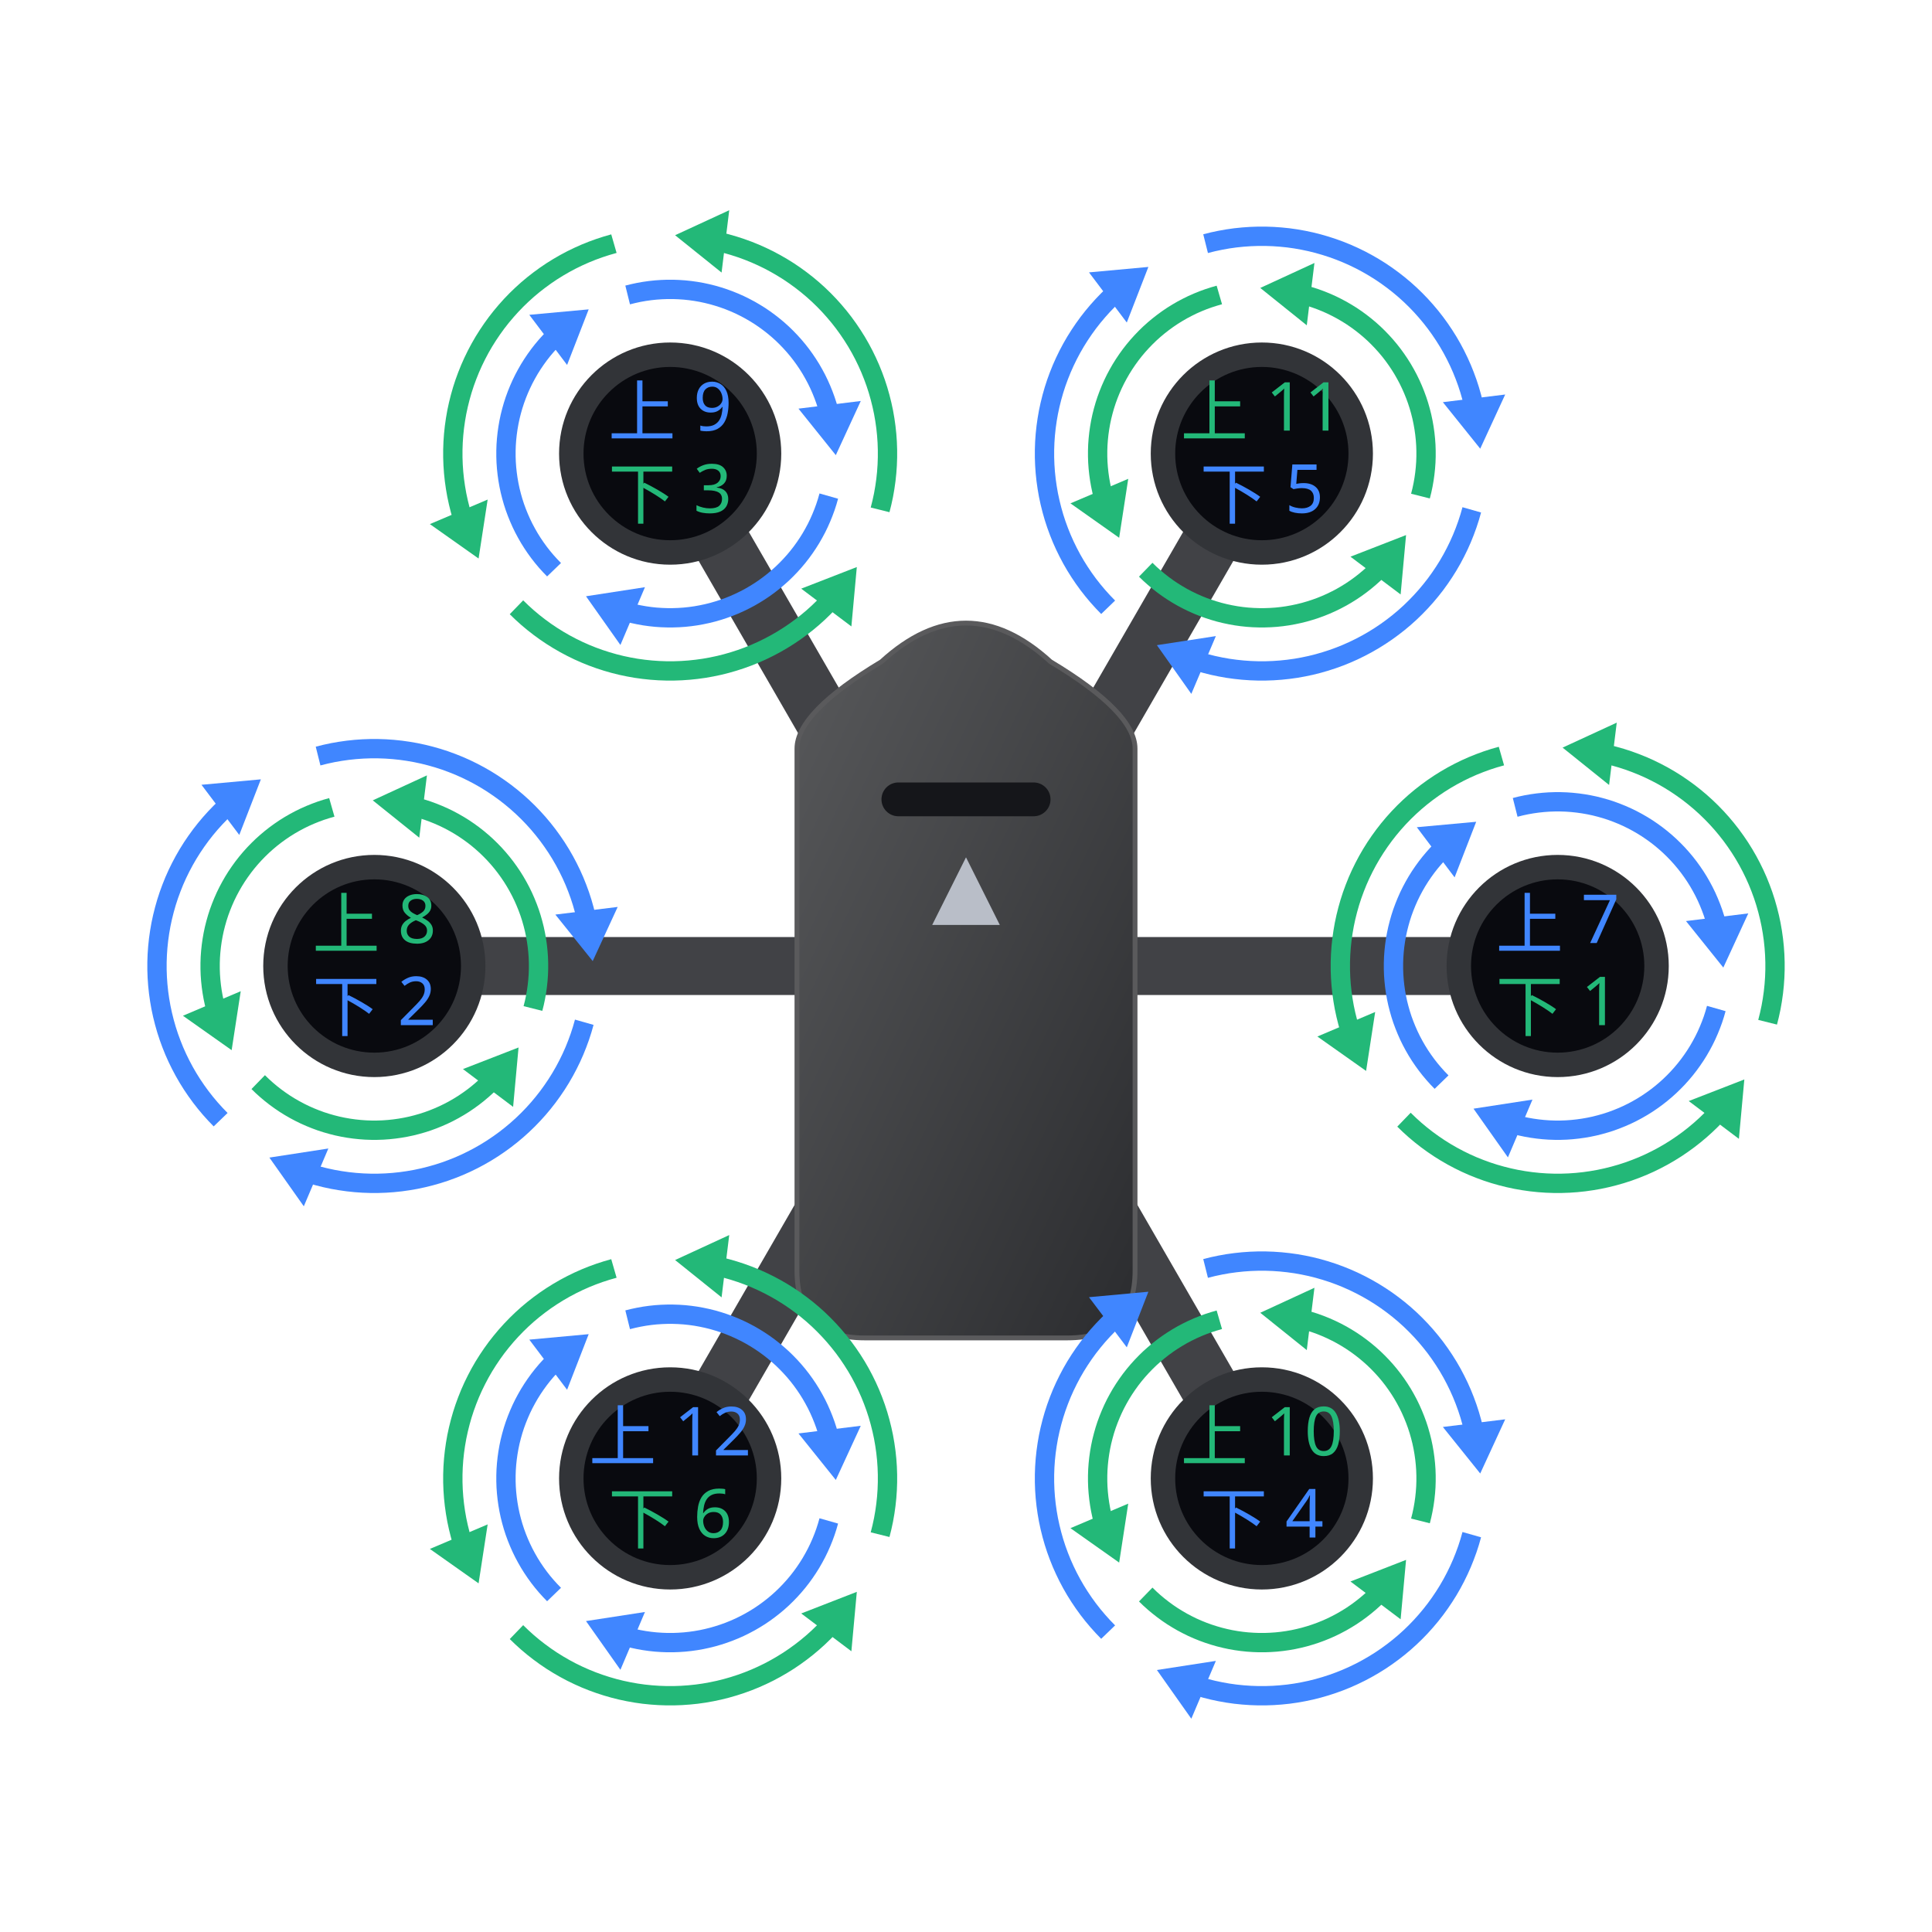
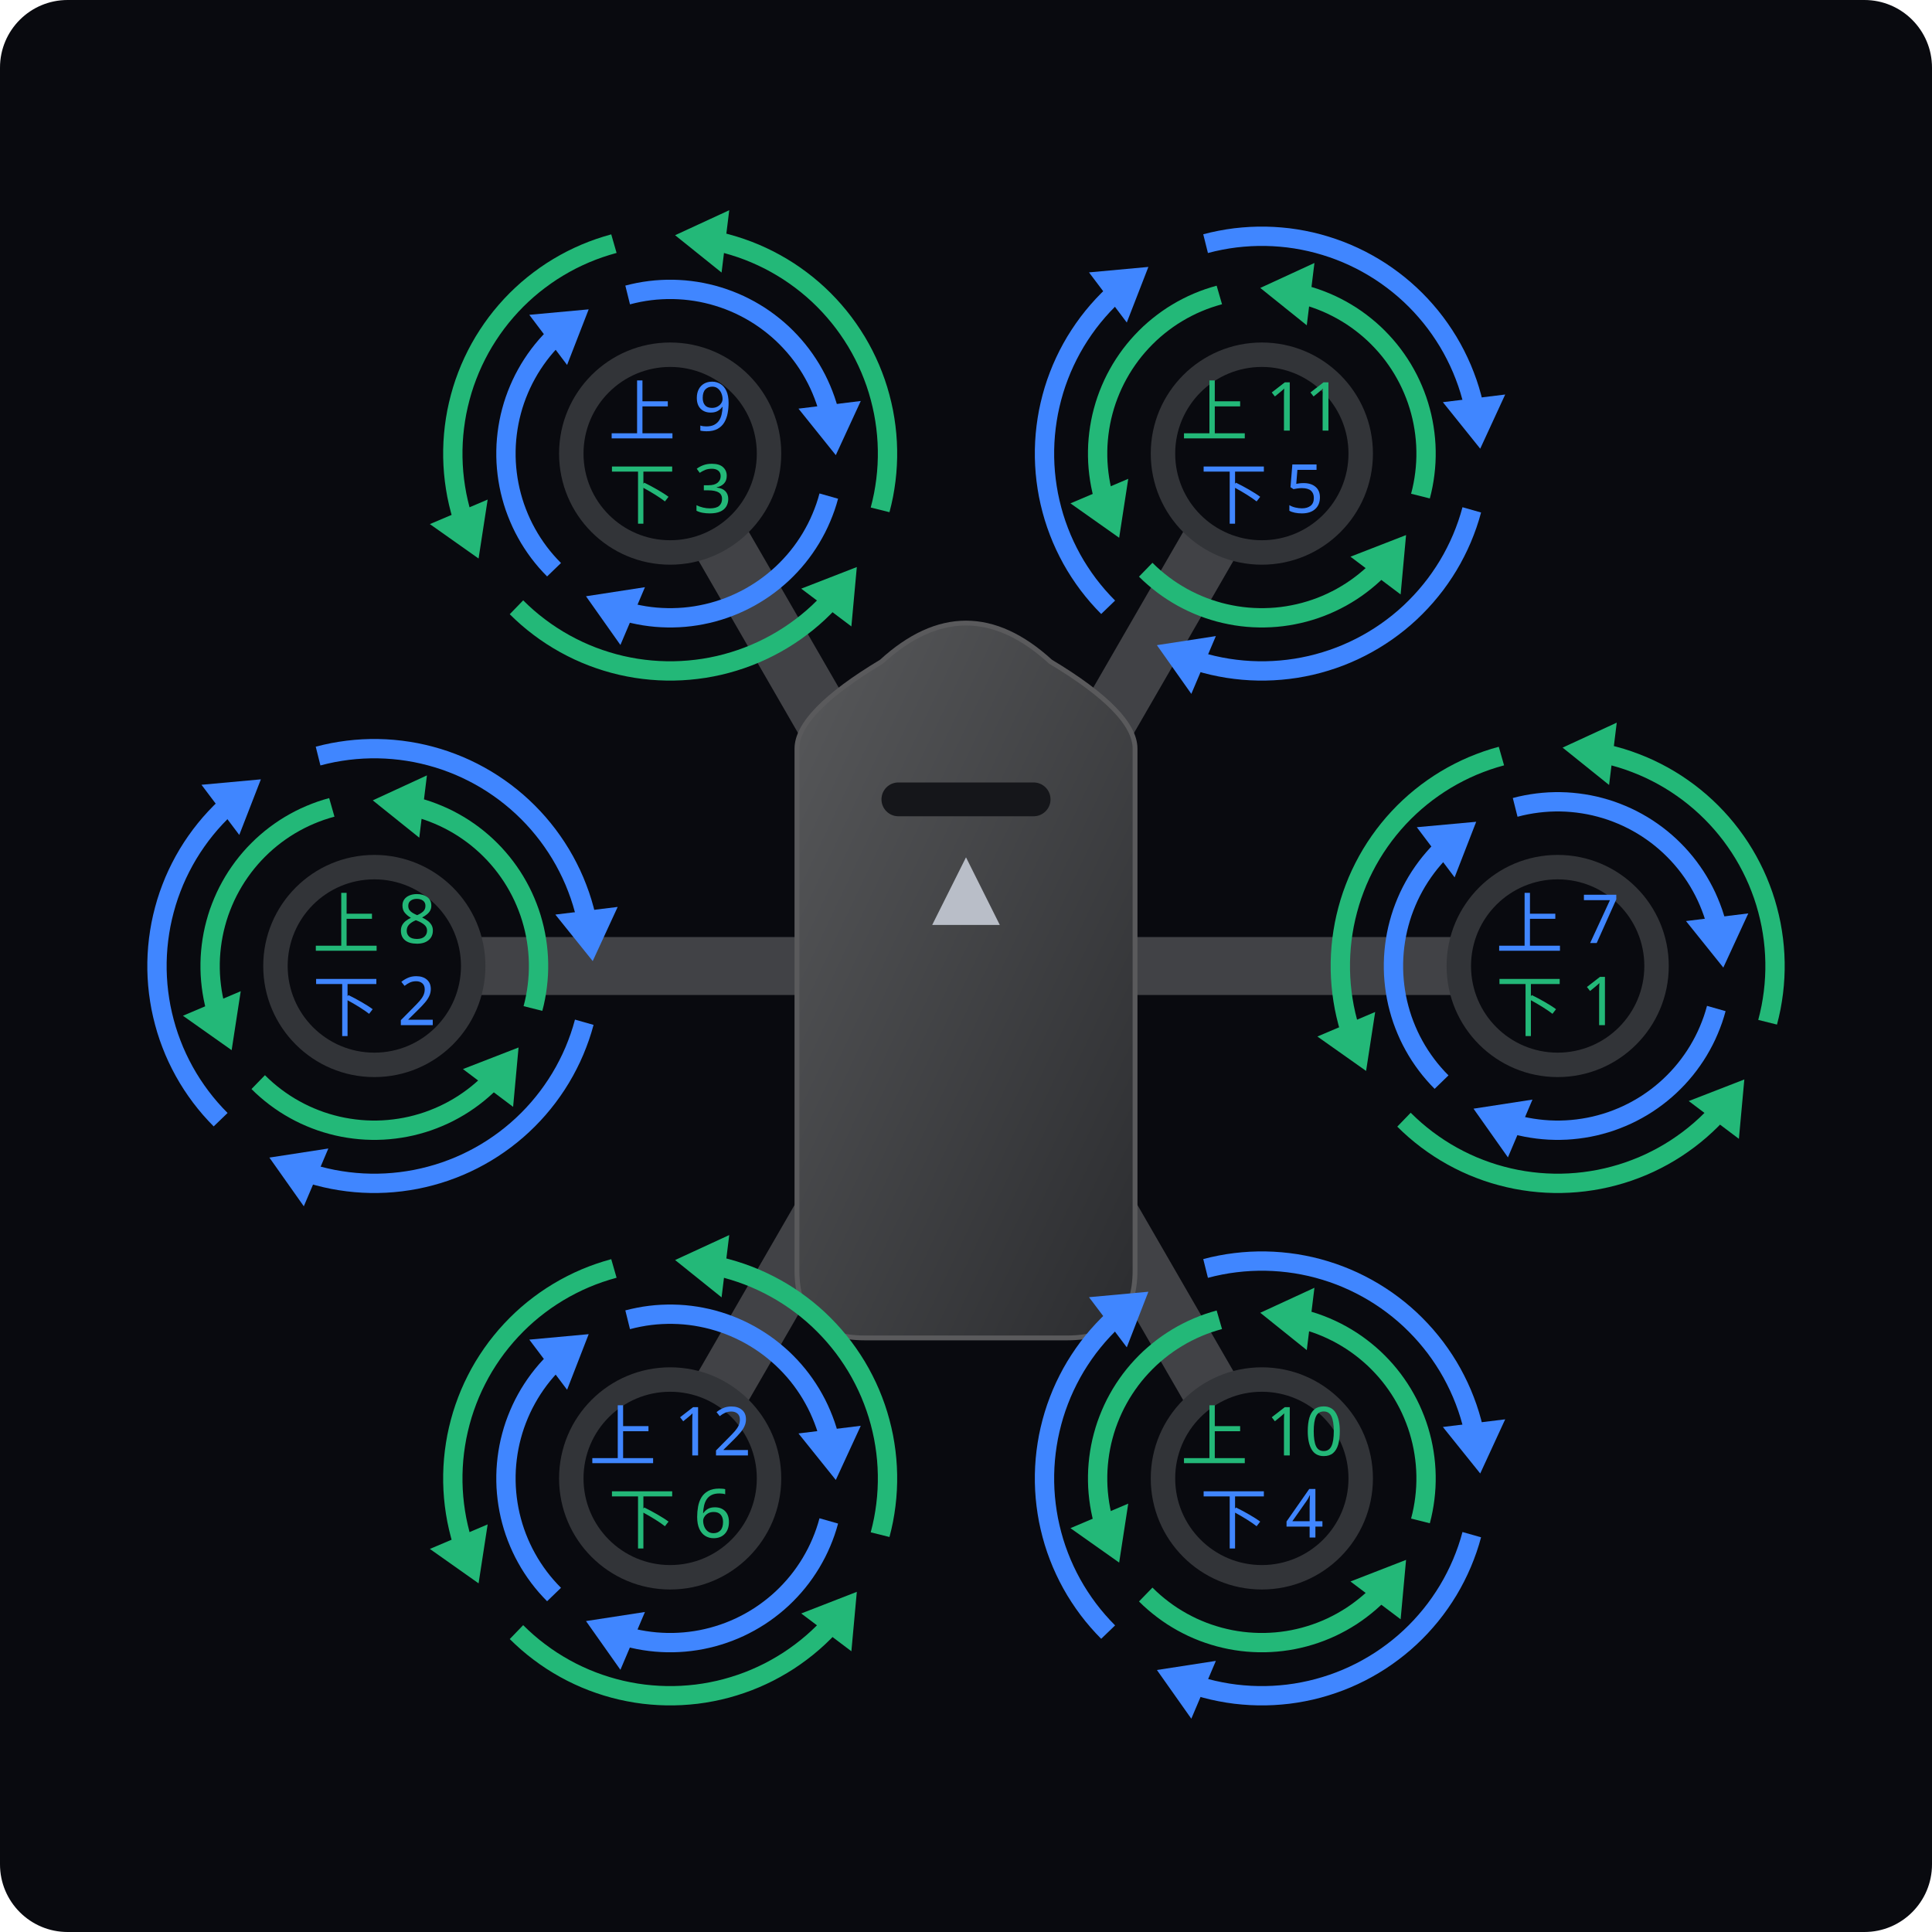
<svg xmlns="http://www.w3.org/2000/svg" width="800" height="800" viewBox="0 0 800 800">
  <defs>
    <linearGradient id="body" x1="0" y1="0" x2="1" y2="1">
      <stop stop-color="#58595b" />
      <stop offset="1" stop-color="#2b2c2f" />
    </linearGradient>
  </defs>
+   <rect width="800" height="800" rx="28" fill="#090a0f" />
  <path d="M 400 400 L 522.5 187.824" stroke="#414246" stroke-width="24" stroke-linecap="round" />
  <path d="M 400 400 L 645.0 400.0" stroke="#414246" stroke-width="24" stroke-linecap="round" />
  <path d="M 400 400 L 522.5 612.176" stroke="#414246" stroke-width="24" stroke-linecap="round" />
  <path d="M 400 400 L 277.5 612.176" stroke="#414246" stroke-width="24" stroke-linecap="round" />
  <path d="M 400 400 L 155.0 400" stroke="#414246" stroke-width="24" stroke-linecap="round" />
  <path d="M 400 400 L 277.5 187.824" stroke="#414246" stroke-width="24" stroke-linecap="round" />
  <path d="M330 335 V310 Q330 295 365 274 Q400 242 435 274 Q470 295 470 310 V526 Q470 554 442 554 H358 Q330 554 330 526 Z" fill="url(#body)" stroke="#5a5a5c" stroke-width="2" />
  <rect x="365" y="324" width="70" height="14" rx="7" fill="#15161a" />
  <circle cx="522.5" cy="187.824" r="46" fill="#323438" />
  <circle cx="522.5" cy="187.824" r="30.36" fill="#23b878" />
  <polyline points="588.18,205.42 588.76,203.12 589.25,200.80 589.66,198.46 589.99,196.11 590.24,193.75 590.41,191.38 590.49,189.01 590.49,186.64 590.41,184.26 590.24,181.90 589.99,179.54 589.66,177.19 589.25,174.85 588.76,172.53 588.18,170.22 587.53,167.94 586.80,165.69 585.98,163.45 585.09,161.25 584.13,159.09 583.09,156.95 581.97,154.86 580.79,152.80 579.53,150.79 578.20,148.82 576.81,146.90 575.35,145.03 573.82,143.21 572.23,141.45 570.58,139.74 568.88,138.09 567.11,136.50 565.29,134.98 563.42,133.52 561.50,132.12 559.54,130.79 557.52,129.54 555.47,128.35 553.37,127.24 551.24,126.19 549.07,125.23 546.87,124.34 544.64,123.53 542.38,122.80 540.10,122.14 537.80,121.57 535.48,121.07 533.14,120.66 530.79,120.33" fill="none" stroke="#23b878" stroke-width="8" />
  <polygon points="521.85,119.23 544.28,108.89 541.11,134.70" fill="#23b878" />
  <polyline points="474.42,235.91 476.12,237.56 477.89,239.14 479.71,240.67 481.58,242.13 483.50,243.53 485.46,244.85 487.48,246.11 489.53,247.30 491.63,248.41 493.76,249.45 495.93,250.42 498.13,251.31 500.36,252.12 502.62,252.85 504.90,253.51 507.20,254.08 509.52,254.57 511.86,254.99 514.21,255.32 516.57,255.57 518.94,255.73 521.31,255.81 523.69,255.81 526.06,255.73 528.43,255.57 530.79,255.32 533.14,254.99 535.48,254.57 537.80,254.08 540.10,253.51 542.38,252.85 544.64,252.12 546.87,251.31 549.07,250.42 551.24,249.45 553.37,248.41 555.47,247.30 557.52,246.11 559.54,244.85 561.50,243.53 563.42,242.13 565.29,240.67 567.11,239.14 568.88,237.56 570.58,235.91 572.23,234.20 573.82,232.44 575.35,230.62 576.81,228.75" fill="none" stroke="#23b878" stroke-width="8" />
  <polygon points="582.22,221.56 579.97,246.15 559.20,230.51" fill="#23b878" />
  <polyline points="504.90,122.14 502.62,122.80 500.36,123.53 498.13,124.34 495.93,125.23 493.76,126.19 491.63,127.24 489.53,128.35 487.48,129.54 485.46,130.79 483.50,132.12 481.58,133.52 479.71,134.98 477.89,136.50 476.12,138.09 474.42,139.74 472.77,141.45 471.18,143.21 469.65,145.03 468.19,146.90 466.80,148.82 465.47,150.79 464.21,152.80 463.03,154.86 461.91,156.95 460.87,159.09 459.91,161.25 459.02,163.45 458.20,165.69 457.47,167.94 456.82,170.22 456.24,172.53 455.75,174.85 455.34,177.19 455.01,179.54 454.76,181.90 454.59,184.26 454.51,186.64 454.51,189.01 454.59,191.38 454.76,193.75 455.01,196.11 455.34,198.46 455.75,200.80 456.24,203.12 456.82,205.42 457.47,207.71 458.20,209.96 459.02,212.19 459.91,214.39" fill="none" stroke="#23b878" stroke-width="8" />
  <polygon points="463.42,222.68 443.25,208.43 467.18,198.27" fill="#23b878" />
  <polyline points="609.43,211.12 608.57,214.14 607.60,217.12 606.52,220.08 605.35,222.99 604.07,225.86 602.69,228.68 601.22,231.46 599.65,234.18 597.98,236.84 596.22,239.45 594.38,241.99 592.44,244.46 590.42,246.87 588.32,249.20 586.14,251.46 583.88,253.65 581.55,255.75 579.14,257.77 576.66,259.70 574.12,261.55 571.52,263.30 568.85,264.97 566.13,266.54 563.36,268.01 560.54,269.39 557.67,270.67 554.75,271.85 551.80,272.92 548.81,273.89 545.79,274.76 542.75,275.52 539.67,276.17 536.58,276.72 533.47,277.15 530.34,277.48 527.21,277.70 524.07,277.81 520.93,277.81 517.79,277.70 514.66,277.48 511.53,277.15 508.42,276.72 505.33,276.17 502.25,275.52 499.21,274.76 496.19,273.89 493.20,272.92 490.25,271.85 487.33,270.67" fill="none" stroke="#4086ff" stroke-width="8" />
  <polygon points="479.05,267.15 493.30,287.32 503.46,263.39" fill="#4086ff" />
  <polyline points="458.86,251.46 456.68,249.20 454.58,246.87 452.56,244.46 450.62,241.99 448.78,239.45 447.02,236.84 445.35,234.18 443.78,231.46 442.31,228.68 440.93,225.86 439.65,222.99 438.48,220.08 437.40,217.12 436.43,214.14 435.57,211.12 434.81,208.07 434.15,205.00 433.61,201.90 433.17,198.79 432.84,195.67 432.62,192.53 432.51,189.39 432.51,186.25 432.62,183.11 432.84,179.98 433.17,176.86 433.61,173.74 434.15,170.65 434.81,167.58 435.57,164.53 436.43,161.51 437.40,158.52 438.48,155.57 439.65,152.66 440.93,149.79 442.31,146.96 443.78,144.19 445.35,141.47 447.02,138.81 448.78,136.20 450.62,133.66 452.56,131.18 454.58,128.78 456.68,126.44 458.86,124.18 461.12,122.00 463.45,119.90 465.86,117.88 468.34,115.95" fill="none" stroke="#4086ff" stroke-width="8" />
  <polygon points="475.52,110.53 450.93,112.79 466.58,133.55" fill="#4086ff" />
  <polyline points="499.21,100.89 502.25,100.13 505.33,99.48 508.42,98.93 511.53,98.49 514.66,98.17 517.79,97.95 520.93,97.84 524.07,97.84 527.21,97.95 530.34,98.17 533.47,98.49 536.58,98.93 539.67,99.48 542.75,100.13 545.79,100.89 548.81,101.76 551.80,102.73 554.75,103.80 557.67,104.98 560.54,106.26 563.36,107.63 566.13,109.11 568.85,110.68 571.52,112.34 574.12,114.10 576.66,115.95 579.14,117.88 581.55,119.90 583.88,122.00 586.14,124.18 588.32,126.44 590.42,128.78 592.44,131.18 594.38,133.66 596.22,136.20 597.98,138.81 599.65,141.47 601.22,144.19 602.69,146.96 604.07,149.79 605.35,152.66 606.52,155.57 607.60,158.52 608.57,161.51 609.43,164.53 610.19,167.58 610.85,170.65 611.39,173.74 611.83,176.86" fill="none" stroke="#4086ff" stroke-width="8" />
  <polygon points="612.93,185.79 623.27,163.36 597.46,166.53" fill="#4086ff" />
  <circle cx="522.5" cy="187.824" r="15.18" fill="#4086ff" />
  <circle cx="522.5" cy="187.824" r="35.88" fill="#090a0f" />
  <text x="522.5" y="170.824" text-anchor="middle" dominant-baseline="middle" fill="#23b878" font-family="Microsoft YaHei, sans-serif" font-size="28">上 11</text>
  <text x="522.5" y="204.824" text-anchor="middle" dominant-baseline="middle" fill="#4086ff" font-family="Microsoft YaHei, sans-serif" font-size="28">下 5</text>
  <circle cx="645.0" cy="400.0" r="46" fill="#323438" />
  <circle cx="645.0" cy="400.0" r="30.36" fill="#4086ff" />
  <polyline points="710.68,417.60 710.03,419.88 709.30,422.14 708.48,424.37 707.59,426.57 706.63,428.74 705.59,430.87 704.47,432.97 703.29,435.02 702.03,437.04 700.70,439.00 699.31,440.92 697.85,442.79 696.32,444.61 694.73,446.38 693.08,448.08 691.38,449.73 689.61,451.32 687.79,452.85 685.92,454.31 684.00,455.70 682.04,457.03 680.02,458.29 677.97,459.47 675.87,460.59 673.74,461.63 671.57,462.59 669.37,463.48 667.14,464.30 664.88,465.03 662.60,465.68 660.30,466.26 657.98,466.75 655.64,467.16 653.29,467.49 650.93,467.74 648.56,467.91 646.19,467.99 643.81,467.99 641.44,467.91 639.07,467.74 636.71,467.49 634.36,467.16 632.02,466.75 629.70,466.26 627.40,465.68 625.12,465.03 622.86,464.30 620.63,463.48 618.43,462.59" fill="none" stroke="#4086ff" stroke-width="8" />
  <polygon points="610.15,459.08 624.40,479.25 634.56,455.32" fill="#4086ff" />
  <polyline points="596.92,448.08 595.27,446.38 593.68,444.61 592.15,442.79 590.69,440.92 589.30,439.00 587.97,437.04 586.71,435.02 585.53,432.97 584.41,430.87 583.37,428.74 582.41,426.57 581.52,424.37 580.70,422.14 579.97,419.88 579.32,417.60 578.74,415.30 578.25,412.98 577.84,410.64 577.51,408.29 577.26,405.93 577.09,403.56 577.01,401.19 577.01,398.81 577.09,396.44 577.26,394.07 577.51,391.71 577.84,389.36 578.25,387.02 578.74,384.70 579.32,382.40 579.97,380.12 580.70,377.86 581.52,375.63 582.41,373.43 583.37,371.26 584.41,369.13 585.53,367.03 586.71,364.98 587.97,362.96 589.30,361.00 590.69,359.08 592.15,357.21 593.68,355.39 595.27,353.62 596.92,351.92 598.62,350.27 600.39,348.68 602.21,347.15 604.08,345.69" fill="none" stroke="#4086ff" stroke-width="8" />
  <polygon points="611.26,340.28 586.67,342.53 602.32,363.30" fill="#4086ff" />
  <polyline points="627.40,334.32 629.70,333.74 632.02,333.25 634.36,332.84 636.71,332.51 639.07,332.26 641.44,332.09 643.81,332.01 646.19,332.01 648.56,332.09 650.93,332.26 653.29,332.51 655.64,332.84 657.98,333.25 660.30,333.74 662.60,334.32 664.88,334.97 667.14,335.70 669.37,336.52 671.57,337.41 673.74,338.37 675.87,339.41 677.97,340.53 680.02,341.71 682.04,342.97 684.00,344.30 685.92,345.69 687.79,347.15 689.61,348.68 691.38,350.27 693.08,351.92 694.73,353.62 696.32,355.39 697.85,357.21 699.31,359.08 700.70,361.00 702.03,362.96 703.29,364.98 704.47,367.03 705.59,369.13 706.63,371.26 707.59,373.43 708.48,375.63 709.30,377.86 710.03,380.12 710.68,382.40 711.26,384.70 711.75,387.02 712.16,389.36 712.49,391.71" fill="none" stroke="#4086ff" stroke-width="8" />
  <polygon points="713.59,400.65 723.93,378.22 698.13,381.39" fill="#4086ff" />
  <polyline points="731.93,423.29 732.69,420.25 733.35,417.17 733.89,414.08 734.33,410.97 734.66,407.84 734.88,404.71 734.99,401.57 734.99,398.43 734.88,395.29 734.66,392.16 734.33,389.03 733.89,385.92 733.35,382.83 732.69,379.75 731.93,376.71 731.07,373.69 730.10,370.70 729.02,367.75 727.85,364.83 726.57,361.96 725.19,359.14 723.72,356.37 722.15,353.65 720.48,350.98 718.72,348.38 716.88,345.84 714.94,343.36 712.92,340.95 710.82,338.62 708.64,336.36 706.38,334.18 704.05,332.08 701.64,330.06 699.16,328.12 696.62,326.28 694.02,324.52 691.35,322.85 688.63,321.28 685.86,319.81 683.04,318.43 680.17,317.15 677.25,315.98 674.30,314.90 671.31,313.93 668.29,313.07 665.25,312.31 662.17,311.65 659.08,311.11 655.97,310.67" fill="none" stroke="#23b878" stroke-width="8" />
  <polygon points="647.04,309.57 669.46,299.23 666.29,325.04" fill="#23b878" />
  <polyline points="581.36,463.64 583.62,465.82 585.95,467.92 588.36,469.94 590.84,471.88 593.38,473.72 595.98,475.48 598.65,477.15 601.37,478.72 604.14,480.19 606.96,481.57 609.83,482.85 612.75,484.02 615.70,485.10 618.69,486.07 621.71,486.93 624.75,487.69 627.83,488.35 630.92,488.89 634.03,489.33 637.16,489.66 640.29,489.88 643.43,489.99 646.57,489.99 649.71,489.88 652.84,489.66 655.97,489.33 659.08,488.89 662.17,488.35 665.25,487.69 668.29,486.93 671.31,486.07 674.30,485.10 677.25,484.02 680.17,482.85 683.04,481.57 685.86,480.19 688.63,478.72 691.35,477.15 694.02,475.48 696.62,473.72 699.16,471.88 701.64,469.94 704.05,467.92 706.38,465.82 708.64,463.64 710.82,461.38 712.92,459.05 714.94,456.64 716.88,454.16" fill="none" stroke="#23b878" stroke-width="8" />
  <polygon points="722.29,446.98 720.04,471.57 699.27,455.92" fill="#23b878" />
  <polyline points="621.71,313.07 618.69,313.93 615.70,314.90 612.75,315.98 609.83,317.15 606.96,318.43 604.14,319.81 601.37,321.28 598.65,322.85 595.98,324.52 593.38,326.28 590.84,328.12 588.36,330.06 585.95,332.08 583.62,334.18 581.36,336.36 579.18,338.62 577.08,340.95 575.06,343.36 573.12,345.84 571.28,348.38 569.52,350.98 567.85,353.65 566.28,356.37 564.81,359.14 563.43,361.96 562.15,364.83 560.98,367.75 559.90,370.70 558.93,373.69 558.07,376.71 557.31,379.75 556.65,382.83 556.11,385.92 555.67,389.03 555.34,392.16 555.12,395.29 555.01,398.43 555.01,401.57 555.12,404.71 555.34,407.84 555.67,410.97 556.11,414.08 556.65,417.17 557.31,420.25 558.07,423.29 558.93,426.31 559.90,429.30 560.98,432.25 562.15,435.17" fill="none" stroke="#23b878" stroke-width="8" />
  <polygon points="565.67,443.45 545.50,429.20 569.43,419.04" fill="#23b878" />
  <circle cx="645.0" cy="400.0" r="15.18" fill="#23b878" />
  <circle cx="645.0" cy="400.0" r="35.88" fill="#090a0f" />
  <text x="645.0" y="383.0" text-anchor="middle" dominant-baseline="middle" fill="#4086ff" font-family="Microsoft YaHei, sans-serif" font-size="28">上 7</text>
  <text x="645.0" y="417.0" text-anchor="middle" dominant-baseline="middle" fill="#23b878" font-family="Microsoft YaHei, sans-serif" font-size="28">下 1</text>
  <circle cx="522.5" cy="612.176" r="46" fill="#323438" />
  <circle cx="522.5" cy="612.176" r="30.36" fill="#23b878" />
  <polyline points="588.18,629.78 588.76,627.47 589.25,625.15 589.66,622.81 589.99,620.46 590.24,618.10 590.41,615.74 590.49,613.36 590.49,610.99 590.41,608.62 590.24,606.25 589.99,603.89 589.66,601.54 589.25,599.20 588.76,596.88 588.18,594.58 587.53,592.29 586.80,590.04 585.98,587.81 585.09,585.61 584.13,583.44 583.09,581.30 581.97,579.21 580.79,577.15 579.53,575.14 578.20,573.17 576.81,571.25 575.35,569.38 573.82,567.56 572.23,565.80 570.58,564.09 568.88,562.44 567.11,560.86 565.29,559.33 563.42,557.87 561.50,556.47 559.54,555.15 557.52,553.89 555.47,552.70 553.37,551.59 551.24,550.55 549.07,549.58 546.87,548.69 544.64,547.88 542.38,547.15 540.10,546.49 537.80,545.92 535.48,545.43 533.14,545.01 530.79,544.68" fill="none" stroke="#23b878" stroke-width="8" />
  <polygon points="521.85,543.59 544.28,533.24 541.11,559.05" fill="#23b878" />
  <polyline points="474.42,660.26 476.12,661.91 477.89,663.50 479.71,665.02 481.58,666.48 483.50,667.88 485.46,669.21 487.48,670.46 489.53,671.65 491.63,672.76 493.76,673.81 495.93,674.77 498.13,675.66 500.36,676.47 502.62,677.20 504.90,677.86 507.20,678.43 509.52,678.93 511.86,679.34 514.21,679.67 516.57,679.92 518.94,680.08 521.31,680.17 523.69,680.17 526.06,680.08 528.43,679.92 530.79,679.67 533.14,679.34 535.48,678.93 537.80,678.43 540.10,677.86 542.38,677.20 544.64,676.47 546.87,675.66 549.07,674.77 551.24,673.81 553.37,672.76 555.47,671.65 557.52,670.46 559.54,669.21 561.50,667.88 563.42,666.48 565.29,665.02 567.11,663.50 568.88,661.91 570.58,660.26 572.23,658.55 573.82,656.79 575.35,654.97 576.81,653.10" fill="none" stroke="#23b878" stroke-width="8" />
  <polygon points="582.22,645.91 579.97,670.51 559.20,654.86" fill="#23b878" />
  <polyline points="504.90,546.49 502.62,547.15 500.36,547.88 498.13,548.69 495.93,549.58 493.76,550.55 491.63,551.59 489.53,552.70 487.48,553.89 485.46,555.15 483.50,556.47 481.58,557.87 479.71,559.33 477.89,560.86 476.12,562.44 474.42,564.09 472.77,565.80 471.18,567.56 469.65,569.38 468.19,571.25 466.80,573.17 465.47,575.14 464.21,577.15 463.03,579.21 461.91,581.30 460.87,583.44 459.91,585.61 459.02,587.81 458.20,590.04 457.47,592.29 456.82,594.58 456.24,596.88 455.75,599.20 455.34,601.54 455.01,603.89 454.76,606.25 454.59,608.62 454.51,610.99 454.51,613.36 454.59,615.74 454.76,618.10 455.01,620.46 455.34,622.81 455.75,625.15 456.24,627.47 456.82,629.78 457.47,632.06 458.20,634.31 459.02,636.55 459.91,638.75" fill="none" stroke="#23b878" stroke-width="8" />
  <polygon points="463.42,647.03 443.25,632.78 467.18,622.62" fill="#23b878" />
  <polyline points="609.43,635.47 608.57,638.49 607.60,641.48 606.52,644.43 605.35,647.34 604.07,650.21 602.69,653.04 601.22,655.81 599.65,658.53 597.98,661.19 596.22,663.80 594.38,666.34 592.44,668.82 590.42,671.22 588.32,673.56 586.14,675.82 583.88,678.00 581.55,680.10 579.14,682.12 576.66,684.05 574.12,685.90 571.52,687.66 568.85,689.32 566.13,690.89 563.36,692.37 560.54,693.74 557.67,695.02 554.75,696.20 551.80,697.27 548.81,698.24 545.79,699.11 542.75,699.87 539.67,700.52 536.58,701.07 533.47,701.51 530.34,701.83 527.21,702.05 524.07,702.16 520.93,702.16 517.79,702.05 514.66,701.83 511.53,701.51 508.42,701.07 505.33,700.52 502.25,699.87 499.21,699.11 496.19,698.24 493.20,697.27 490.25,696.20 487.33,695.02" fill="none" stroke="#4086ff" stroke-width="8" />
  <polygon points="479.05,691.51 493.30,711.68 503.46,687.74" fill="#4086ff" />
  <polyline points="458.86,675.82 456.68,673.56 454.58,671.22 452.56,668.82 450.62,666.34 448.78,663.80 447.02,661.19 445.35,658.53 443.78,655.81 442.31,653.04 440.93,650.21 439.65,647.34 438.48,644.43 437.40,641.48 436.43,638.49 435.57,635.47 434.81,632.42 434.15,629.35 433.61,626.26 433.17,623.14 432.84,620.02 432.62,616.89 432.51,613.75 432.51,610.61 432.62,607.47 432.84,604.33 433.17,601.21 433.61,598.10 434.15,595.00 434.81,591.93 435.57,588.88 436.43,585.86 437.40,582.88 438.48,579.92 439.65,577.01 440.93,574.14 442.31,571.32 443.78,568.54 445.35,565.82 447.02,563.16 448.78,560.55 450.62,558.01 452.56,555.54 454.58,553.13 456.68,550.80 458.86,548.54 461.12,546.35 463.45,544.25 465.86,542.23 468.34,540.30" fill="none" stroke="#4086ff" stroke-width="8" />
  <polygon points="475.52,534.88 450.93,537.14 466.58,557.90" fill="#4086ff" />
  <polyline points="499.21,525.24 502.25,524.48 505.33,523.83 508.42,523.28 511.53,522.85 514.66,522.52 517.79,522.30 520.93,522.19 524.07,522.19 527.21,522.30 530.34,522.52 533.47,522.85 536.58,523.28 539.67,523.83 542.75,524.48 545.79,525.24 548.81,526.11 551.80,527.08 554.75,528.15 557.67,529.33 560.54,530.61 563.36,531.99 566.13,533.46 568.85,535.03 571.52,536.70 574.12,538.45 576.66,540.30 579.14,542.23 581.55,544.25 583.88,546.35 586.14,548.54 588.32,550.80 590.42,553.13 592.44,555.54 594.38,558.01 596.22,560.55 597.98,563.16 599.65,565.82 601.22,568.54 602.69,571.32 604.07,574.14 605.35,577.01 606.52,579.92 607.60,582.88 608.57,585.86 609.43,588.88 610.19,591.93 610.85,595.00 611.39,598.10 611.83,601.21" fill="none" stroke="#4086ff" stroke-width="8" />
  <polygon points="612.93,610.14 623.27,587.71 597.46,590.88" fill="#4086ff" />
  <circle cx="522.5" cy="612.176" r="15.18" fill="#4086ff" />
  <circle cx="522.5" cy="612.176" r="35.88" fill="#090a0f" />
  <text x="522.5" y="595.176" text-anchor="middle" dominant-baseline="middle" fill="#23b878" font-family="Microsoft YaHei, sans-serif" font-size="28">上 10</text>
  <text x="522.5" y="629.176" text-anchor="middle" dominant-baseline="middle" fill="#4086ff" font-family="Microsoft YaHei, sans-serif" font-size="28">下 4</text>
  <circle cx="277.5" cy="612.176" r="46" fill="#323438" />
  <circle cx="277.5" cy="612.176" r="30.36" fill="#4086ff" />
  <polyline points="343.18,629.78 342.53,632.06 341.80,634.31 340.98,636.55 340.09,638.75 339.13,640.91 338.09,643.05 336.97,645.14 335.79,647.20 334.53,649.21 333.20,651.18 331.81,653.10 330.35,654.97 328.82,656.79 327.23,658.55 325.58,660.26 323.88,661.91 322.11,663.50 320.29,665.02 318.42,666.48 316.50,667.88 314.54,669.21 312.52,670.46 310.47,671.65 308.37,672.76 306.24,673.81 304.07,674.77 301.87,675.66 299.64,676.47 297.38,677.20 295.10,677.86 292.80,678.43 290.48,678.93 288.14,679.34 285.79,679.67 283.43,679.92 281.06,680.08 278.69,680.17 276.31,680.17 273.94,680.08 271.57,679.92 269.21,679.67 266.86,679.34 264.52,678.93 262.20,678.43 259.90,677.86 257.62,677.20 255.36,676.47 253.13,675.66 250.93,674.77" fill="none" stroke="#4086ff" stroke-width="8" />
  <polygon points="242.65,671.25 256.90,691.43 267.06,667.49" fill="#4086ff" />
  <polyline points="229.42,660.26 227.77,658.55 226.18,656.79 224.65,654.97 223.19,653.10 221.80,651.18 220.47,649.21 219.21,647.20 218.03,645.14 216.91,643.05 215.87,640.91 214.91,638.75 214.02,636.55 213.20,634.31 212.47,632.06 211.82,629.78 211.24,627.47 210.75,625.15 210.34,622.81 210.01,620.46 209.76,618.10 209.59,615.74 209.51,613.36 209.51,610.99 209.59,608.62 209.76,606.25 210.01,603.89 210.34,601.54 210.75,599.20 211.24,596.88 211.82,594.58 212.47,592.29 213.20,590.04 214.02,587.81 214.91,585.61 215.87,583.44 216.91,581.30 218.03,579.21 219.21,577.15 220.47,575.14 221.80,573.17 223.19,571.25 224.65,569.38 226.18,567.56 227.77,565.80 229.42,564.09 231.12,562.44 232.89,560.86 234.71,559.33 236.58,557.87" fill="none" stroke="#4086ff" stroke-width="8" />
  <polygon points="243.76,552.45 219.17,554.71 234.82,575.47" fill="#4086ff" />
  <polyline points="259.90,546.49 262.20,545.92 264.52,545.43 266.86,545.01 269.21,544.68 271.57,544.43 273.94,544.27 276.31,544.19 278.69,544.19 281.06,544.27 283.43,544.43 285.79,544.68 288.14,545.01 290.48,545.43 292.80,545.92 295.10,546.49 297.38,547.15 299.64,547.88 301.87,548.69 304.07,549.58 306.24,550.55 308.37,551.59 310.47,552.70 312.52,553.89 314.54,555.15 316.50,556.47 318.42,557.87 320.29,559.33 322.11,560.86 323.88,562.44 325.58,564.09 327.23,565.80 328.82,567.56 330.35,569.38 331.81,571.25 333.20,573.17 334.53,575.14 335.79,577.15 336.97,579.21 338.09,581.30 339.13,583.44 340.09,585.61 340.98,587.81 341.80,590.04 342.53,592.29 343.18,594.58 343.76,596.88 344.25,599.20 344.66,601.54 344.99,603.89" fill="none" stroke="#4086ff" stroke-width="8" />
  <polygon points="346.09,612.82 356.43,590.39 330.63,593.56" fill="#4086ff" />
  <polyline points="364.43,635.47 365.19,632.42 365.85,629.35 366.39,626.26 366.83,623.14 367.16,620.02 367.38,616.89 367.49,613.75 367.49,610.61 367.38,607.47 367.16,604.33 366.83,601.21 366.39,598.10 365.85,595.00 365.19,591.93 364.43,588.88 363.57,585.86 362.60,582.88 361.52,579.92 360.35,577.01 359.07,574.14 357.69,571.32 356.22,568.54 354.65,565.82 352.98,563.16 351.22,560.55 349.38,558.01 347.44,555.54 345.42,553.13 343.32,550.80 341.14,548.54 338.88,546.35 336.55,544.25 334.14,542.23 331.66,540.30 329.12,538.45 326.52,536.70 323.85,535.03 321.13,533.46 318.36,531.99 315.54,530.61 312.67,529.33 309.75,528.15 306.80,527.08 303.81,526.11 300.79,525.24 297.75,524.48 294.67,523.83 291.58,523.28 288.47,522.85" fill="none" stroke="#23b878" stroke-width="8" />
  <polygon points="279.54,521.75 301.96,511.41 298.79,537.21" fill="#23b878" />
  <polyline points="213.86,675.82 216.12,678.00 218.45,680.10 220.86,682.12 223.34,684.05 225.88,685.90 228.48,687.66 231.15,689.32 233.87,690.89 236.64,692.37 239.46,693.74 242.33,695.02 245.25,696.20 248.20,697.27 251.19,698.24 254.21,699.11 257.25,699.87 260.33,700.52 263.42,701.07 266.53,701.51 269.66,701.83 272.79,702.05 275.93,702.16 279.07,702.16 282.21,702.05 285.34,701.83 288.47,701.51 291.58,701.07 294.67,700.52 297.75,699.87 300.79,699.11 303.81,698.24 306.80,697.27 309.75,696.20 312.67,695.02 315.54,693.74 318.36,692.37 321.13,690.89 323.85,689.32 326.52,687.66 329.12,685.90 331.66,684.05 334.14,682.12 336.55,680.10 338.88,678.00 341.14,675.82 343.32,673.56 345.42,671.22 347.44,668.82 349.38,666.34" fill="none" stroke="#23b878" stroke-width="8" />
  <polygon points="354.79,659.15 352.54,683.75 331.77,668.10" fill="#23b878" />
  <polyline points="254.21,525.24 251.19,526.11 248.20,527.08 245.25,528.15 242.33,529.33 239.46,530.61 236.64,531.99 233.87,533.46 231.15,535.03 228.48,536.70 225.88,538.45 223.34,540.30 220.86,542.23 218.45,544.25 216.12,546.35 213.86,548.54 211.68,550.80 209.58,553.13 207.56,555.54 205.62,558.01 203.78,560.55 202.02,563.16 200.35,565.82 198.78,568.54 197.31,571.32 195.93,574.14 194.65,577.01 193.48,579.92 192.40,582.88 191.43,585.86 190.57,588.88 189.81,591.93 189.15,595.00 188.61,598.10 188.17,601.21 187.84,604.33 187.62,607.47 187.51,610.61 187.51,613.75 187.62,616.89 187.84,620.02 188.17,623.14 188.61,626.26 189.15,629.35 189.81,632.42 190.57,635.47 191.43,638.49 192.40,641.48 193.48,644.43 194.65,647.34" fill="none" stroke="#23b878" stroke-width="8" />
  <polygon points="198.17,655.63 178.00,641.38 201.93,631.22" fill="#23b878" />
  <circle cx="277.5" cy="612.176" r="15.18" fill="#23b878" />
  <circle cx="277.5" cy="612.176" r="35.88" fill="#090a0f" />
  <text x="277.5" y="595.176" text-anchor="middle" dominant-baseline="middle" fill="#4086ff" font-family="Microsoft YaHei, sans-serif" font-size="28">上 12</text>
  <text x="277.5" y="629.176" text-anchor="middle" dominant-baseline="middle" fill="#23b878" font-family="Microsoft YaHei, sans-serif" font-size="28">下 6</text>
  <circle cx="155.0" cy="400" r="46" fill="#323438" />
  <circle cx="155.0" cy="400" r="30.36" fill="#23b878" />
  <polyline points="220.68,417.60 221.26,415.30 221.75,412.98 222.16,410.64 222.49,408.29 222.74,405.93 222.91,403.56 222.99,401.19 222.99,398.81 222.91,396.44 222.74,394.07 222.49,391.71 222.16,389.36 221.75,387.02 221.26,384.70 220.68,382.40 220.03,380.12 219.30,377.86 218.48,375.63 217.59,373.43 216.63,371.26 215.59,369.13 214.47,367.03 213.29,364.98 212.03,362.96 210.70,361.00 209.31,359.08 207.85,357.21 206.32,355.39 204.73,353.62 203.08,351.92 201.38,350.27 199.61,348.68 197.79,347.15 195.92,345.69 194.00,344.30 192.04,342.97 190.02,341.71 187.97,340.53 185.87,339.41 183.74,338.37 181.57,337.41 179.37,336.52 177.14,335.70 174.88,334.97 172.60,334.32 170.30,333.74 167.98,333.25 165.64,332.84 163.29,332.51" fill="none" stroke="#23b878" stroke-width="8" />
  <polygon points="154.35,331.41 176.78,321.07 173.61,346.87" fill="#23b878" />
  <polyline points="106.92,448.08 108.62,449.73 110.39,451.32 112.21,452.85 114.08,454.31 116.00,455.70 117.96,457.03 119.98,458.29 122.03,459.47 124.13,460.59 126.26,461.63 128.43,462.59 130.63,463.48 132.86,464.30 135.12,465.03 137.40,465.68 139.70,466.26 142.02,466.75 144.36,467.16 146.71,467.49 149.07,467.74 151.44,467.91 153.81,467.99 156.19,467.99 158.56,467.91 160.93,467.74 163.29,467.49 165.64,467.16 167.98,466.75 170.30,466.26 172.60,465.68 174.88,465.03 177.14,464.30 179.37,463.48 181.57,462.59 183.74,461.63 185.87,460.59 187.97,459.47 190.02,458.29 192.04,457.03 194.00,455.70 195.92,454.31 197.79,452.85 199.61,451.32 201.38,449.73 203.08,448.08 204.73,446.38 206.32,444.61 207.85,442.79 209.31,440.92" fill="none" stroke="#23b878" stroke-width="8" />
  <polygon points="214.72,433.74 212.47,458.33 191.70,442.68" fill="#23b878" />
  <polyline points="137.40,334.32 135.12,334.97 132.86,335.70 130.63,336.52 128.43,337.41 126.26,338.37 124.13,339.41 122.03,340.53 119.98,341.71 117.96,342.97 116.00,344.30 114.08,345.69 112.21,347.15 110.39,348.68 108.62,350.27 106.92,351.92 105.27,353.62 103.68,355.39 102.15,357.21 100.69,359.08 99.30,361.00 97.97,362.96 96.71,364.98 95.53,367.03 94.41,369.13 93.37,371.26 92.41,373.43 91.52,375.63 90.70,377.86 89.97,380.12 89.32,382.40 88.74,384.70 88.25,387.02 87.84,389.36 87.51,391.71 87.26,394.07 87.09,396.44 87.01,398.81 87.01,401.19 87.09,403.56 87.26,405.93 87.51,408.29 87.84,410.64 88.25,412.98 88.74,415.30 89.32,417.60 89.97,419.88 90.70,422.14 91.52,424.37 92.41,426.57" fill="none" stroke="#23b878" stroke-width="8" />
  <polygon points="95.92,434.85 75.75,420.60 99.68,410.44" fill="#23b878" />
  <polyline points="241.93,423.29 241.07,426.31 240.10,429.30 239.02,432.25 237.85,435.17 236.57,438.04 235.19,440.86 233.72,443.63 232.15,446.35 230.48,449.02 228.72,451.62 226.88,454.16 224.94,456.64 222.92,459.05 220.82,461.38 218.64,463.64 216.38,465.82 214.05,467.92 211.64,469.94 209.16,471.88 206.62,473.72 204.02,475.48 201.35,477.15 198.63,478.72 195.86,480.19 193.04,481.57 190.17,482.85 187.25,484.02 184.30,485.10 181.31,486.07 178.29,486.93 175.25,487.69 172.17,488.35 169.08,488.89 165.97,489.33 162.84,489.66 159.71,489.88 156.57,489.99 153.43,489.99 150.29,489.88 147.16,489.66 144.03,489.33 140.92,488.89 137.83,488.35 134.75,487.69 131.71,486.93 128.69,486.07 125.70,485.10 122.75,484.02 119.83,482.85" fill="none" stroke="#4086ff" stroke-width="8" />
  <polygon points="111.55,479.33 125.80,499.50 135.96,475.57" fill="#4086ff" />
  <polyline points="91.36,463.64 89.18,461.38 87.08,459.05 85.06,456.64 83.12,454.16 81.28,451.62 79.52,449.02 77.85,446.35 76.28,443.63 74.81,440.86 73.43,438.04 72.15,435.17 70.98,432.25 69.90,429.30 68.93,426.31 68.07,423.29 67.31,420.25 66.65,417.17 66.11,414.08 65.67,410.97 65.34,407.84 65.12,404.71 65.01,401.57 65.01,398.43 65.12,395.29 65.34,392.16 65.67,389.03 66.11,385.92 66.65,382.83 67.31,379.75 68.07,376.71 68.93,373.69 69.90,370.70 70.98,367.75 72.15,364.83 73.43,361.96 74.81,359.14 76.28,356.37 77.85,353.65 79.52,350.98 81.28,348.38 83.12,345.84 85.06,343.36 87.08,340.95 89.18,338.62 91.36,336.36 93.62,334.18 95.95,332.08 98.36,330.06 100.84,328.12" fill="none" stroke="#4086ff" stroke-width="8" />
  <polygon points="108.02,322.71 83.43,324.96 99.08,345.73" fill="#4086ff" />
  <polyline points="131.71,313.07 134.75,312.31 137.83,311.65 140.92,311.11 144.03,310.67 147.16,310.34 150.29,310.12 153.43,310.01 156.57,310.01 159.71,310.12 162.84,310.34 165.97,310.67 169.08,311.11 172.17,311.65 175.25,312.31 178.29,313.07 181.31,313.93 184.30,314.90 187.25,315.98 190.17,317.15 193.04,318.43 195.86,319.81 198.63,321.28 201.35,322.85 204.02,324.52 206.62,326.28 209.16,328.12 211.64,330.06 214.05,332.08 216.38,334.18 218.64,336.36 220.82,338.62 222.92,340.95 224.94,343.36 226.88,345.84 228.72,348.38 230.48,350.98 232.15,353.65 233.72,356.37 235.19,359.14 236.57,361.96 237.85,364.83 239.02,367.75 240.10,370.70 241.07,373.69 241.93,376.71 242.69,379.75 243.35,382.83 243.89,385.92 244.33,389.03" fill="none" stroke="#4086ff" stroke-width="8" />
  <polygon points="245.43,397.96 255.77,375.54 229.96,378.71" fill="#4086ff" />
  <circle cx="155.0" cy="400" r="15.18" fill="#4086ff" />
  <circle cx="155.0" cy="400" r="35.88" fill="#090a0f" />
  <text x="155.0" y="383" text-anchor="middle" dominant-baseline="middle" fill="#23b878" font-family="Microsoft YaHei, sans-serif" font-size="28">上 8</text>
  <text x="155.0" y="417" text-anchor="middle" dominant-baseline="middle" fill="#4086ff" font-family="Microsoft YaHei, sans-serif" font-size="28">下 2</text>
  <circle cx="277.5" cy="187.824" r="46" fill="#323438" />
  <circle cx="277.5" cy="187.824" r="30.36" fill="#4086ff" />
  <polyline points="343.18,205.42 342.53,207.71 341.80,209.96 340.98,212.19 340.09,214.39 339.13,216.56 338.09,218.70 336.97,220.79 335.79,222.85 334.53,224.86 333.20,226.83 331.81,228.75 330.35,230.62 328.82,232.44 327.23,234.20 325.58,235.91 323.88,237.56 322.11,239.14 320.29,240.67 318.42,242.13 316.50,243.53 314.54,244.85 312.52,246.11 310.47,247.30 308.37,248.41 306.24,249.45 304.07,250.42 301.87,251.31 299.64,252.12 297.38,252.85 295.10,253.51 292.80,254.08 290.48,254.57 288.14,254.99 285.79,255.32 283.43,255.57 281.06,255.73 278.69,255.81 276.31,255.81 273.94,255.73 271.57,255.57 269.21,255.32 266.86,254.99 264.52,254.57 262.20,254.08 259.90,253.51 257.62,252.85 255.36,252.12 253.13,251.31 250.93,250.42" fill="none" stroke="#4086ff" stroke-width="8" />
  <polygon points="242.65,246.90 256.90,267.07 267.06,243.14" fill="#4086ff" />
  <polyline points="229.42,235.91 227.77,234.20 226.18,232.44 224.65,230.62 223.19,228.75 221.80,226.83 220.47,224.86 219.21,222.85 218.03,220.79 216.91,218.70 215.87,216.56 214.91,214.39 214.02,212.19 213.20,209.96 212.47,207.71 211.82,205.42 211.24,203.12 210.75,200.80 210.34,198.46 210.01,196.11 209.76,193.75 209.59,191.38 209.51,189.01 209.51,186.64 209.59,184.26 209.76,181.90 210.01,179.54 210.34,177.19 210.75,174.85 211.24,172.53 211.82,170.22 212.47,167.94 213.20,165.69 214.02,163.45 214.91,161.25 215.87,159.09 216.91,156.95 218.03,154.86 219.21,152.80 220.47,150.79 221.80,148.82 223.19,146.90 224.65,145.03 226.18,143.21 227.77,141.45 229.42,139.74 231.12,138.09 232.89,136.50 234.71,134.98 236.58,133.52" fill="none" stroke="#4086ff" stroke-width="8" />
  <polygon points="243.76,128.10 219.17,130.36 234.82,151.12" fill="#4086ff" />
  <polyline points="259.90,122.14 262.20,121.57 264.52,121.07 266.86,120.66 269.21,120.33 271.57,120.08 273.94,119.92 276.31,119.83 278.69,119.83 281.06,119.92 283.43,120.08 285.79,120.33 288.14,120.66 290.48,121.07 292.80,121.57 295.10,122.14 297.38,122.80 299.64,123.53 301.87,124.34 304.07,125.23 306.24,126.19 308.37,127.24 310.47,128.35 312.52,129.54 314.54,130.79 316.50,132.12 318.42,133.52 320.29,134.98 322.11,136.50 323.88,138.09 325.58,139.74 327.23,141.45 328.82,143.21 330.35,145.03 331.81,146.90 333.20,148.82 334.53,150.79 335.79,152.80 336.97,154.86 338.09,156.95 339.13,159.09 340.09,161.25 340.98,163.45 341.80,165.69 342.53,167.94 343.18,170.22 343.76,172.53 344.25,174.85 344.66,177.19 344.99,179.54" fill="none" stroke="#4086ff" stroke-width="8" />
  <polygon points="346.09,188.47 356.43,166.04 330.63,169.21" fill="#4086ff" />
  <polyline points="364.43,211.12 365.19,208.07 365.85,205.00 366.39,201.90 366.83,198.79 367.16,195.67 367.38,192.53 367.49,189.39 367.49,186.25 367.38,183.11 367.16,179.98 366.83,176.86 366.39,173.74 365.85,170.65 365.19,167.58 364.43,164.53 363.57,161.51 362.60,158.52 361.52,155.57 360.35,152.66 359.07,149.79 357.69,146.96 356.22,144.19 354.65,141.47 352.98,138.81 351.22,136.20 349.38,133.66 347.44,131.18 345.42,128.78 343.32,126.44 341.14,124.18 338.88,122.00 336.55,119.90 334.14,117.88 331.66,115.95 329.12,114.10 326.52,112.34 323.85,110.68 321.13,109.11 318.36,107.63 315.54,106.26 312.67,104.98 309.75,103.80 306.80,102.73 303.81,101.76 300.79,100.89 297.75,100.13 294.67,99.48 291.58,98.93 288.47,98.49" fill="none" stroke="#23b878" stroke-width="8" />
  <polygon points="279.54,97.40 301.96,87.05 298.79,112.86" fill="#23b878" />
  <polyline points="213.86,251.46 216.12,253.65 218.45,255.75 220.86,257.77 223.34,259.70 225.88,261.55 228.48,263.30 231.15,264.97 233.87,266.54 236.64,268.01 239.46,269.39 242.33,270.67 245.25,271.85 248.20,272.92 251.19,273.89 254.21,274.76 257.25,275.52 260.33,276.17 263.42,276.72 266.53,277.15 269.66,277.48 272.79,277.70 275.93,277.81 279.07,277.81 282.21,277.70 285.34,277.48 288.47,277.15 291.58,276.72 294.67,276.17 297.75,275.52 300.79,274.76 303.81,273.89 306.80,272.92 309.75,271.85 312.67,270.67 315.54,269.39 318.36,268.01 321.13,266.54 323.85,264.97 326.52,263.30 329.12,261.55 331.66,259.70 334.14,257.77 336.55,255.75 338.88,253.65 341.14,251.46 343.32,249.20 345.42,246.87 347.44,244.46 349.38,241.99" fill="none" stroke="#23b878" stroke-width="8" />
  <polygon points="354.79,234.80 352.54,259.39 331.77,243.75" fill="#23b878" />
  <polyline points="254.21,100.89 251.19,101.76 248.20,102.73 245.25,103.80 242.33,104.98 239.46,106.26 236.64,107.63 233.87,109.11 231.15,110.68 228.48,112.34 225.88,114.10 223.34,115.95 220.86,117.88 218.45,119.90 216.12,122.00 213.86,124.18 211.68,126.44 209.58,128.78 207.56,131.18 205.62,133.66 203.78,136.20 202.02,138.81 200.35,141.47 198.78,144.19 197.31,146.96 195.93,149.79 194.65,152.66 193.48,155.57 192.40,158.52 191.43,161.51 190.57,164.53 189.81,167.58 189.15,170.65 188.61,173.74 188.17,176.86 187.84,179.98 187.62,183.11 187.51,186.25 187.51,189.39 187.62,192.53 187.84,195.67 188.17,198.79 188.61,201.90 189.15,205.00 189.81,208.07 190.57,211.12 191.43,214.14 192.40,217.12 193.48,220.08 194.65,222.99" fill="none" stroke="#23b878" stroke-width="8" />
  <polygon points="198.17,231.27 178.00,217.02 201.93,206.86" fill="#23b878" />
  <circle cx="277.5" cy="187.824" r="15.18" fill="#23b878" />
  <circle cx="277.5" cy="187.824" r="35.88" fill="#090a0f" />
  <text x="277.5" y="170.824" text-anchor="middle" dominant-baseline="middle" fill="#4086ff" font-family="Microsoft YaHei, sans-serif" font-size="28">上 9</text>
  <text x="277.5" y="204.824" text-anchor="middle" dominant-baseline="middle" fill="#23b878" font-family="Microsoft YaHei, sans-serif" font-size="28">下 3</text>
  <path d="M400 355 L386 383 L414 383 Z" fill="#b9bec8" />
</svg>
